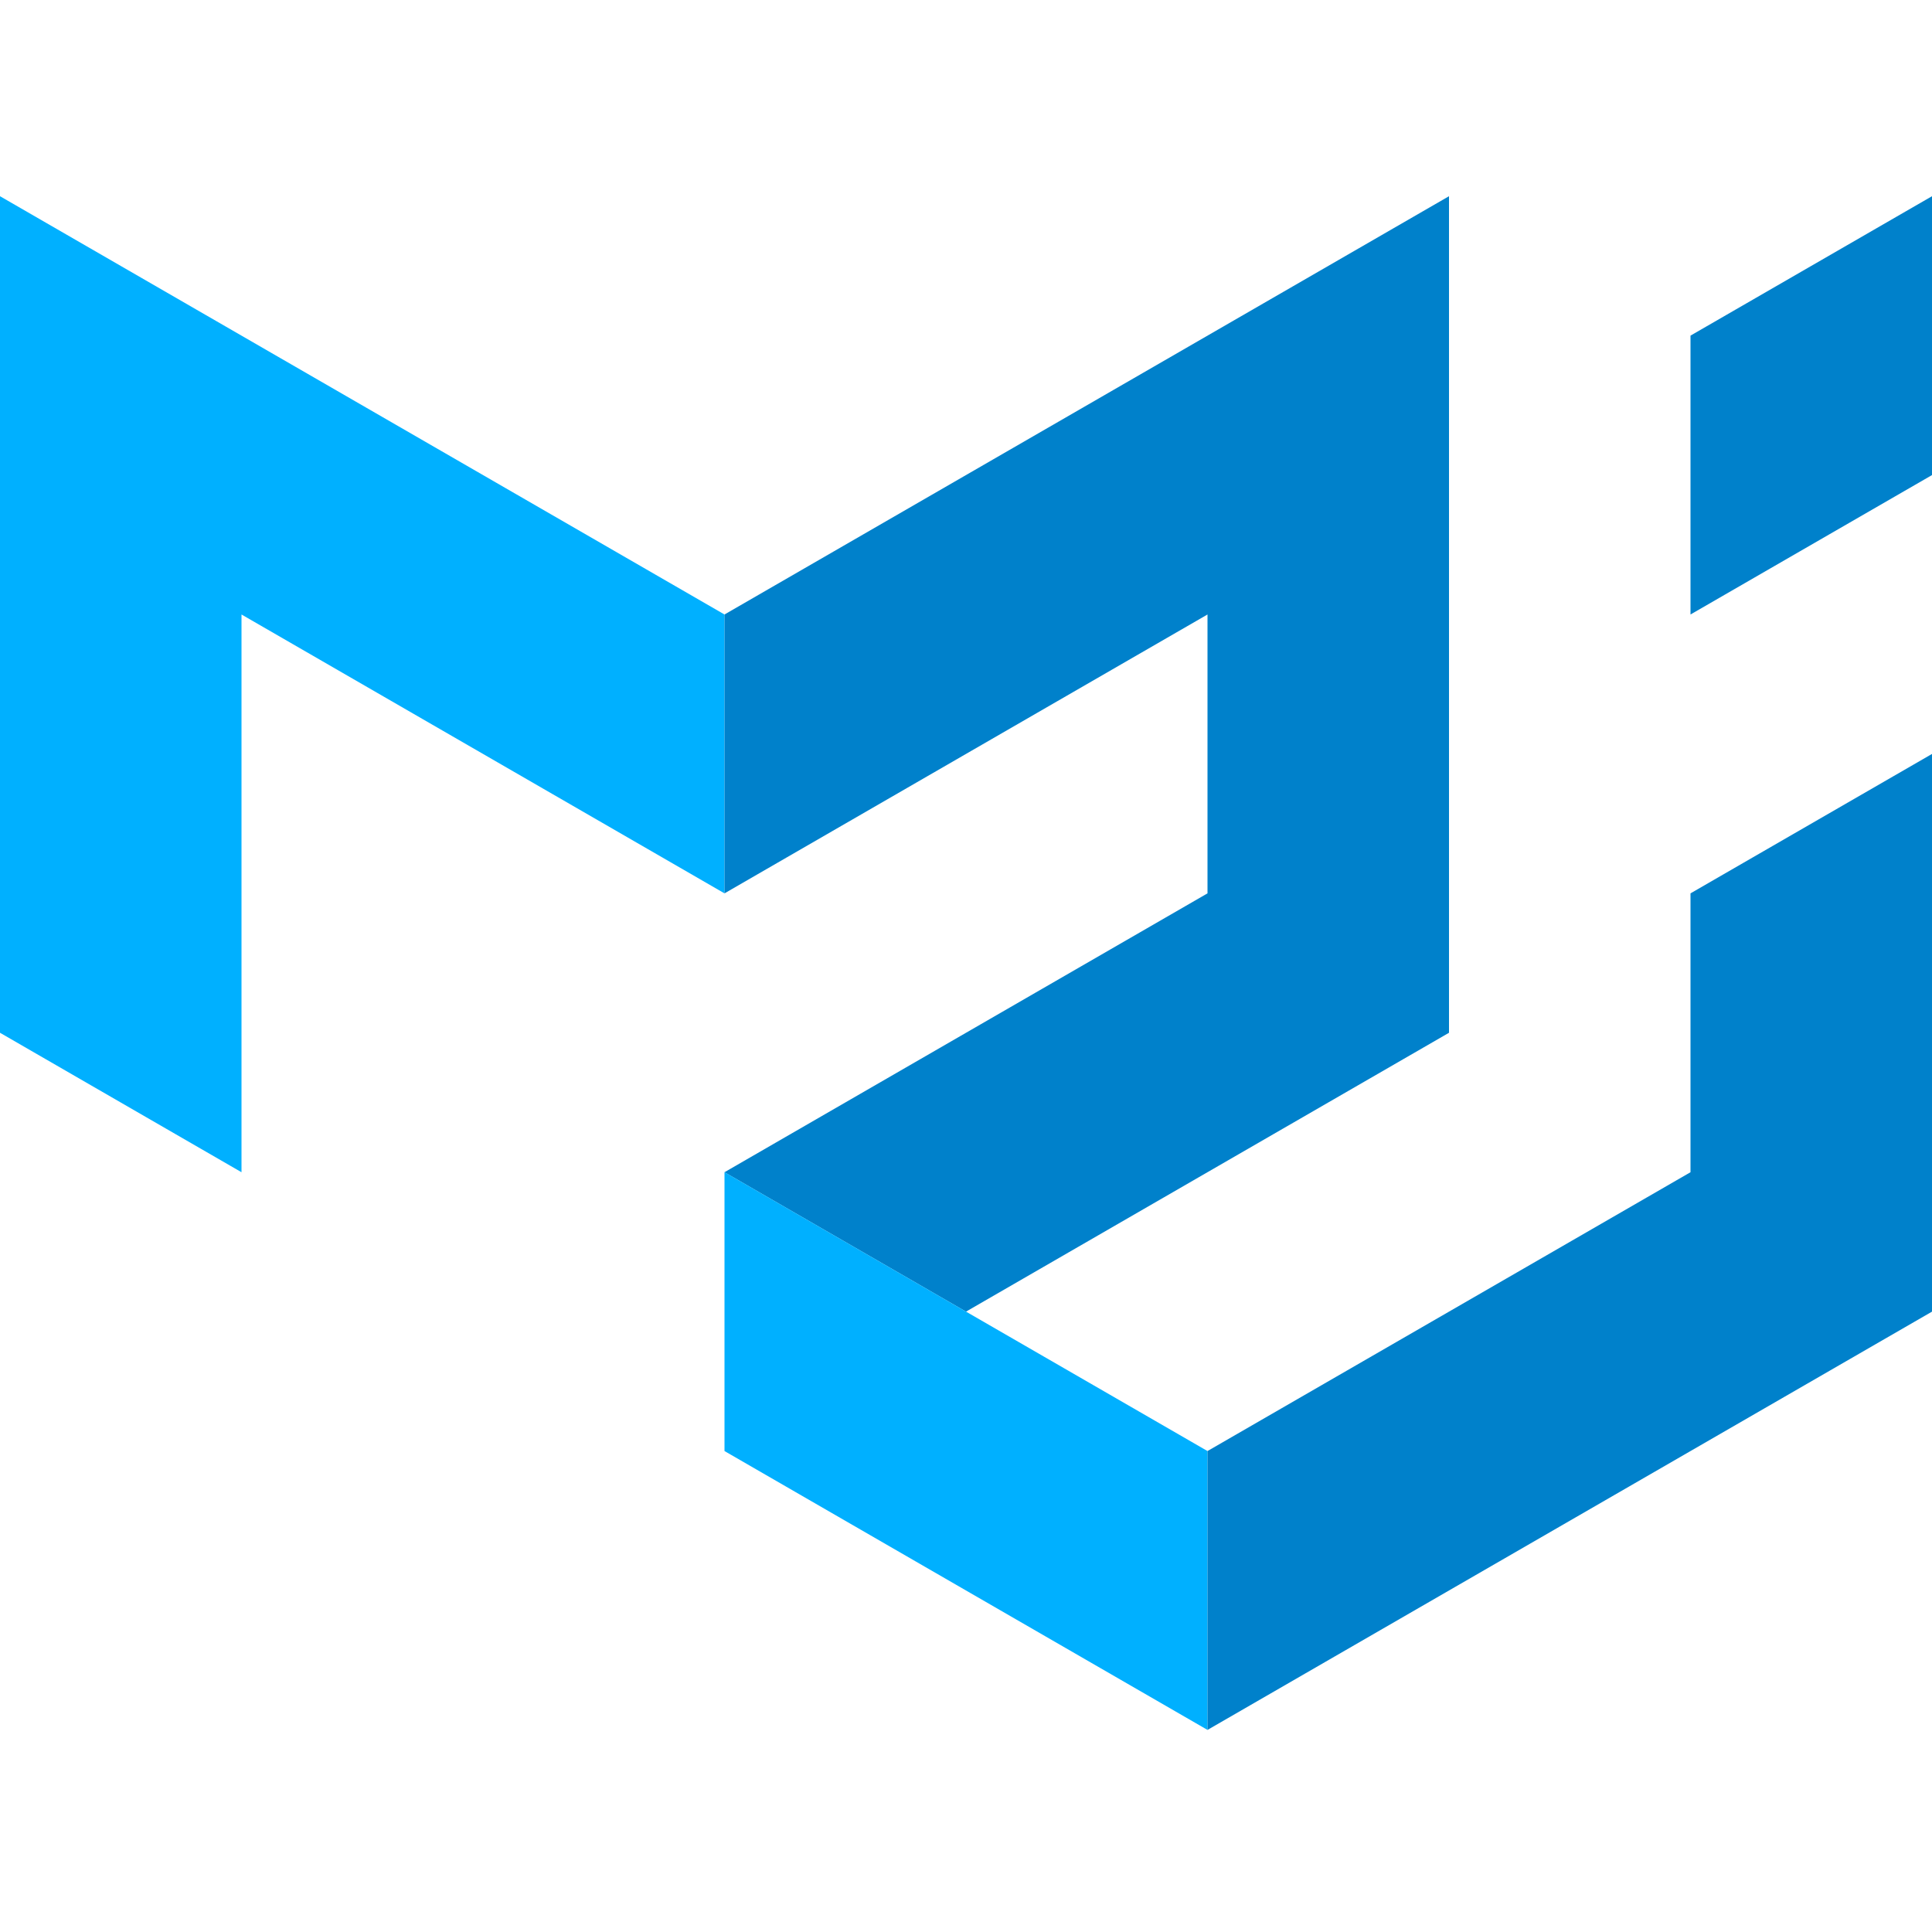
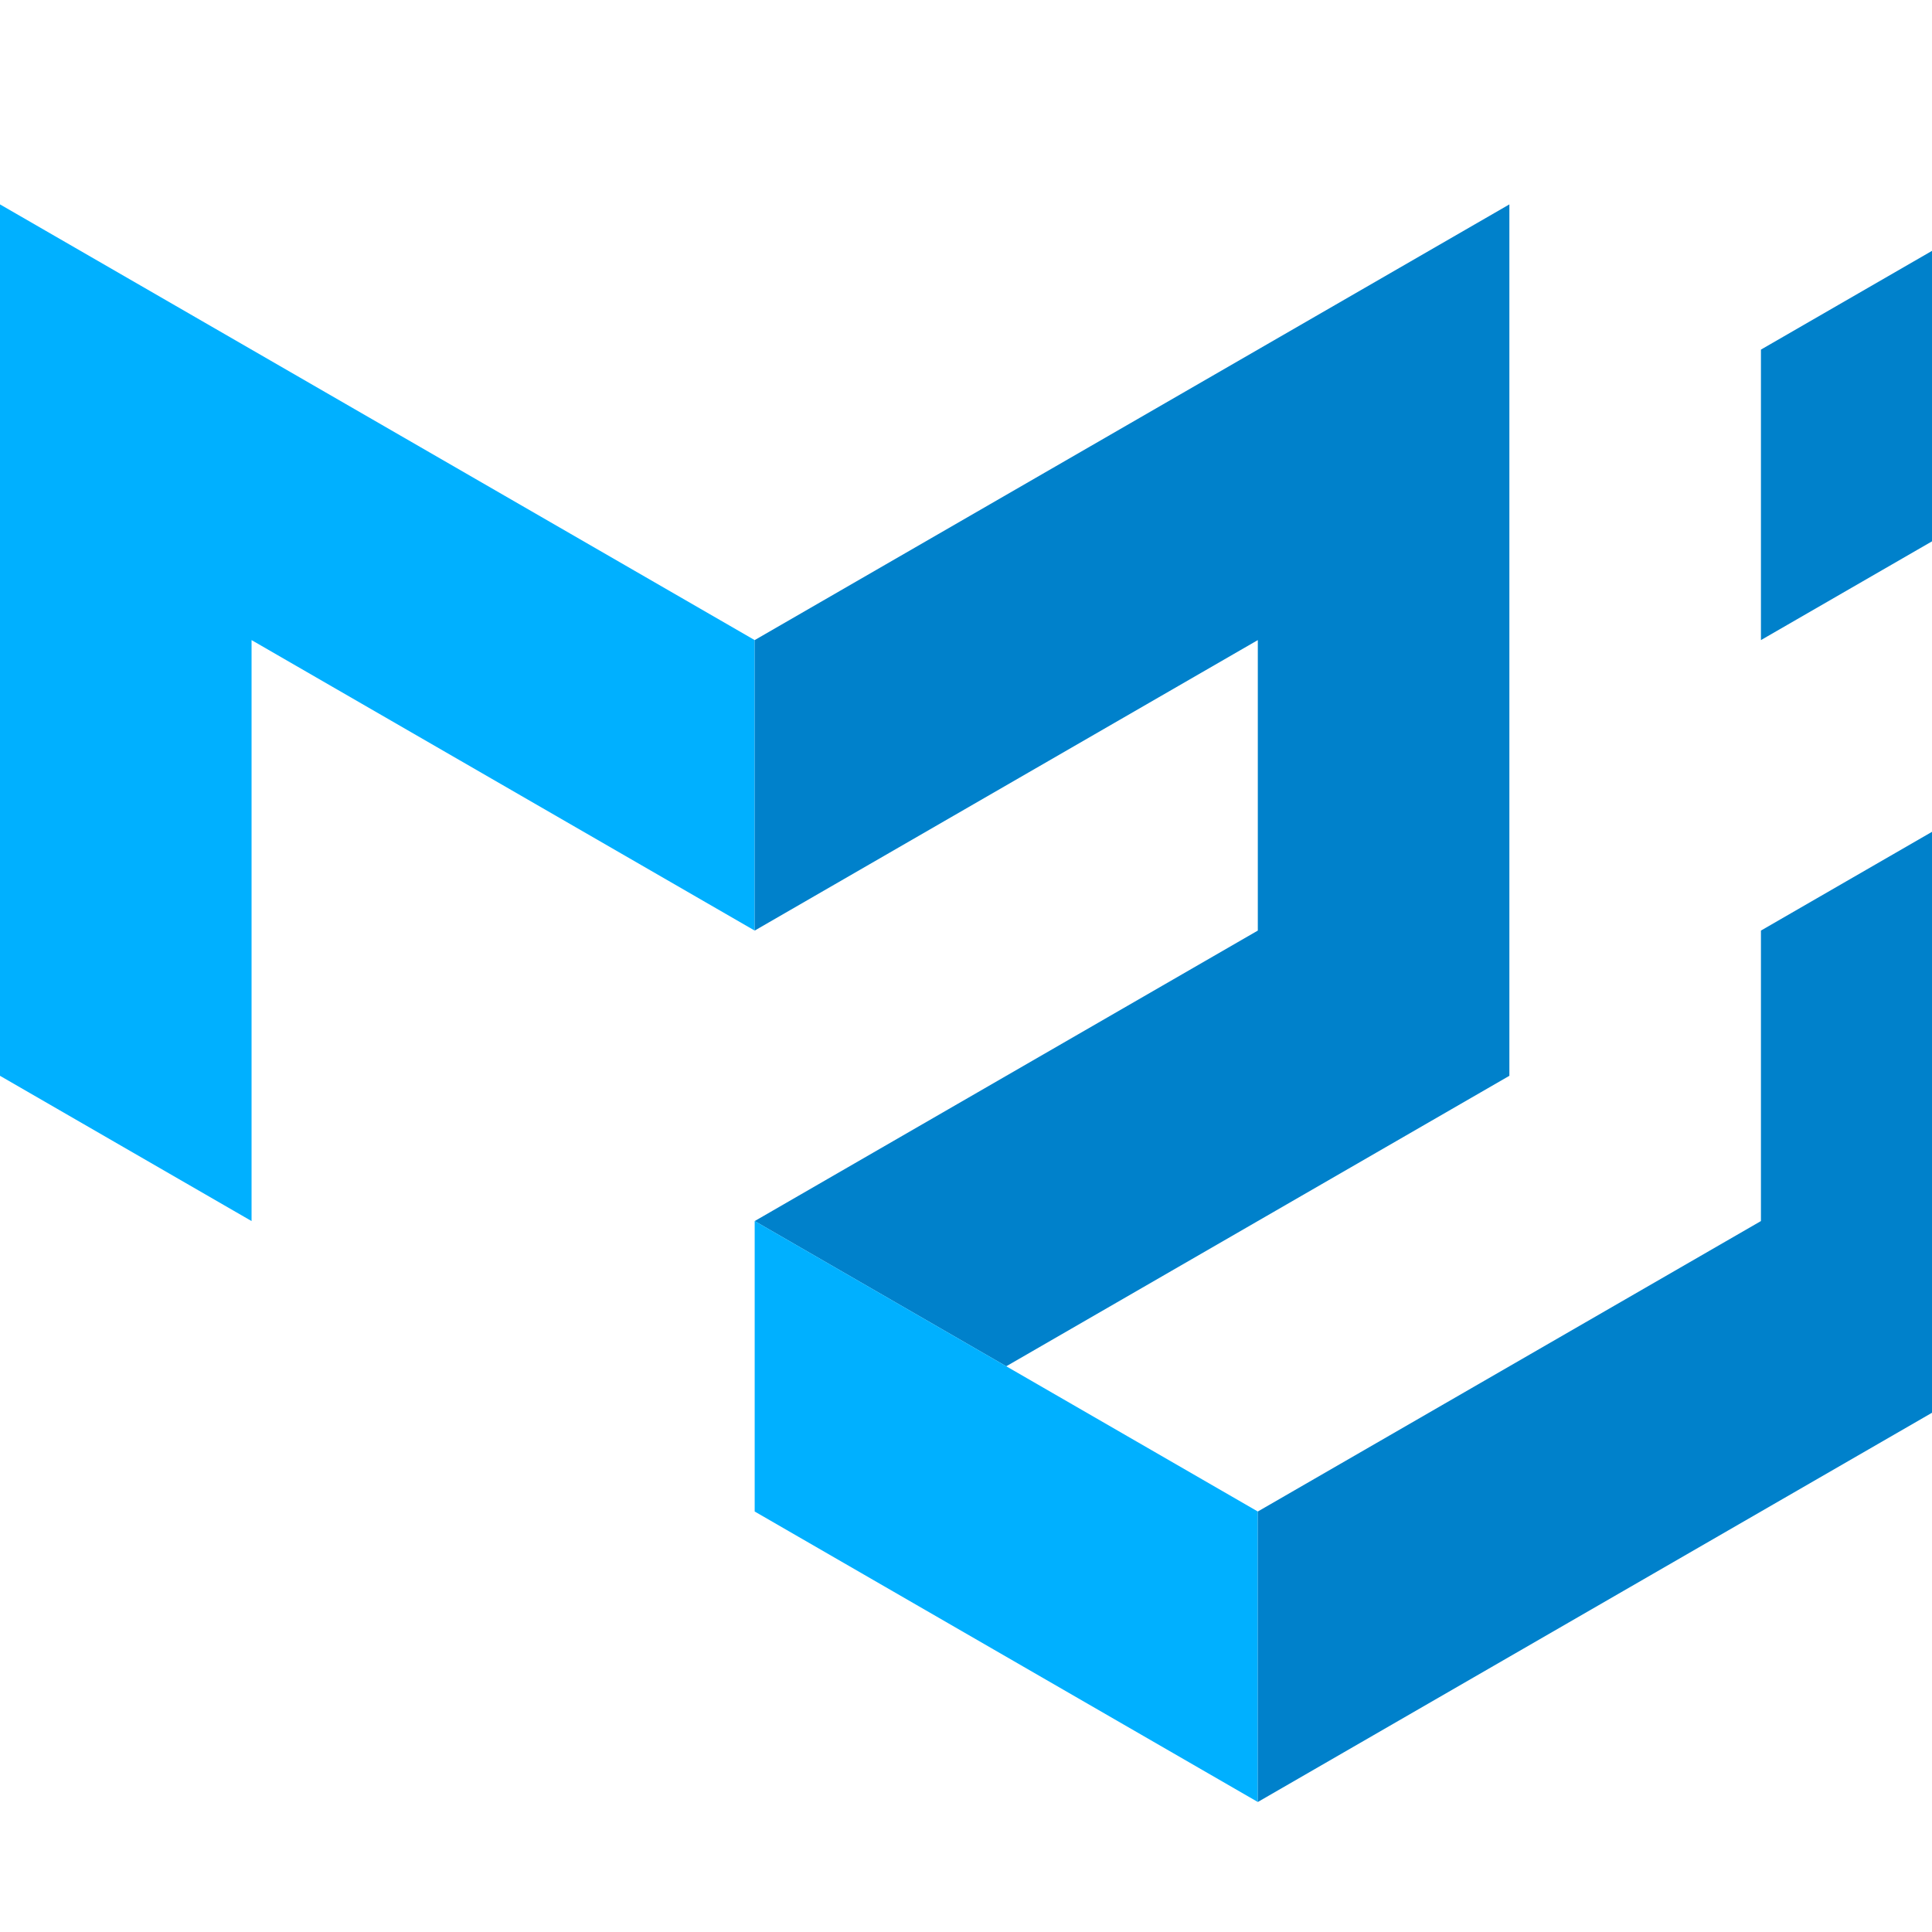
- <svg xmlns="http://www.w3.org/2000/svg" width="50" height="50" viewBox="0 0 50 50" fill="none">
+ <svg xmlns="http://www.w3.org/2000/svg" width="48" height="48" viewBox="0 0 48 48" fill="none">
  <path d="M0 26.728V5.078L18.75 15.903V23.12L6.25 15.903V30.337L0 26.728Z" fill="#00B0FF" />
  <path d="M18.75 15.903L37.5 5.078V26.728L25 33.945L18.75 30.337L31.25 23.12V15.903L18.75 23.12V15.903Z" fill="#0081CB" />
  <path d="M18.75 30.336V37.553L31.25 44.77V37.553L18.75 30.336Z" fill="#00B0FF" />
  <path d="M31.25 44.77L50 33.945V19.512L43.75 23.12V30.337L31.25 37.553V44.77ZM43.75 15.903V8.686L50 5.078V12.295L43.75 15.903Z" fill="#0081CB" />
</svg>
